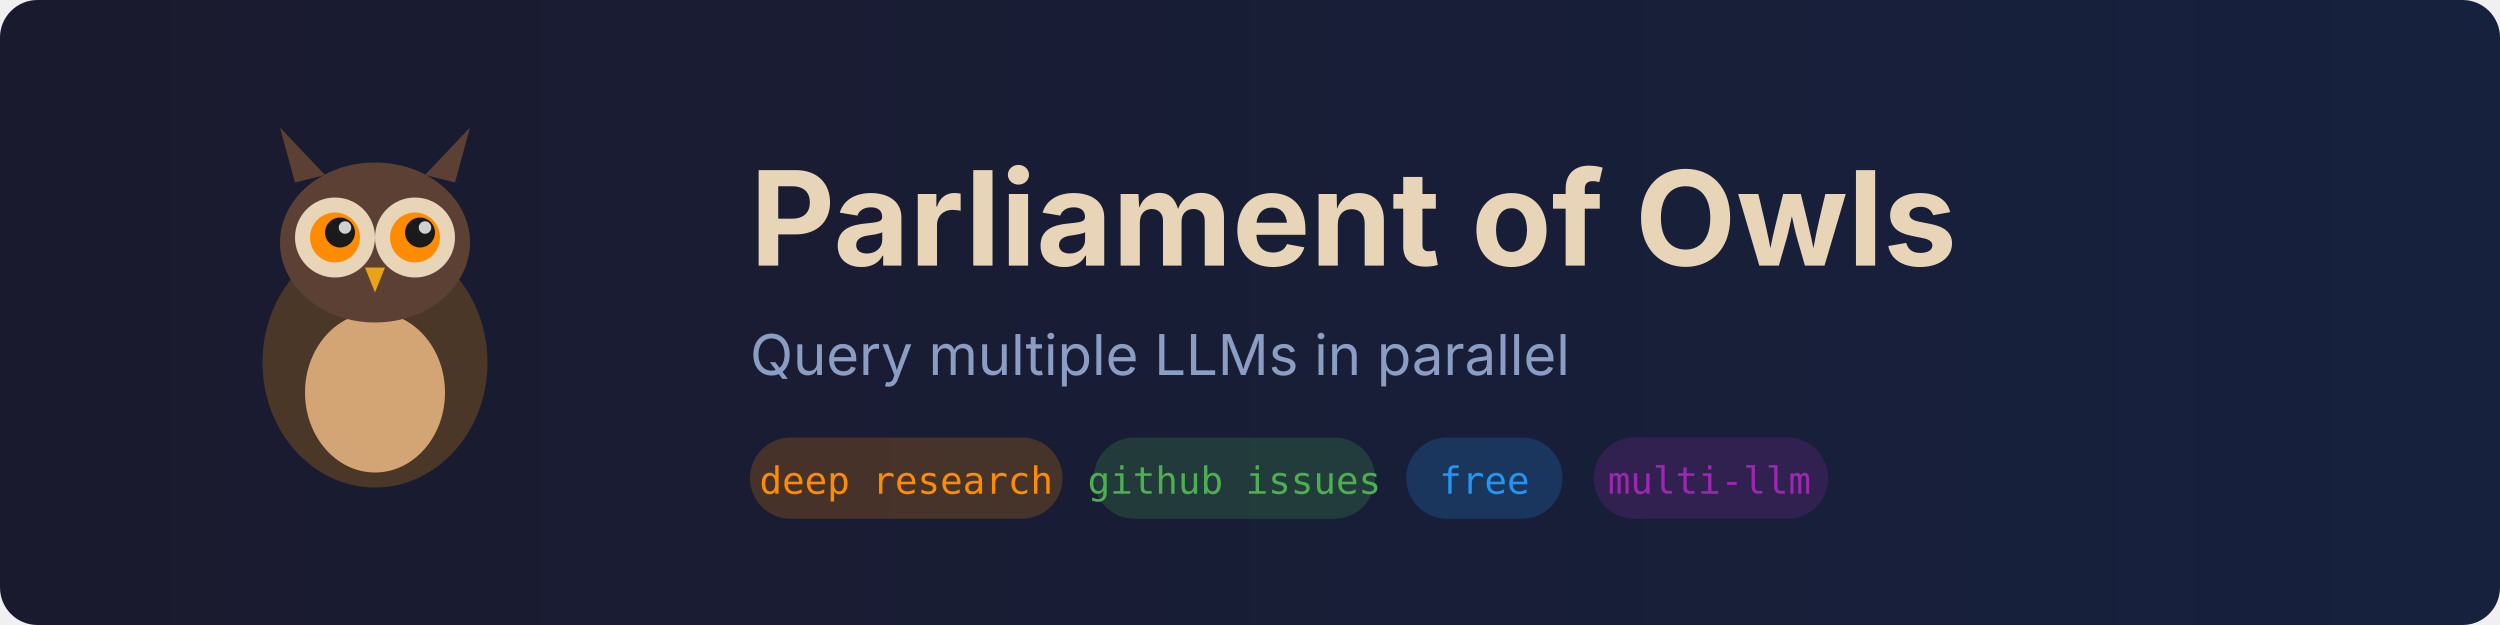
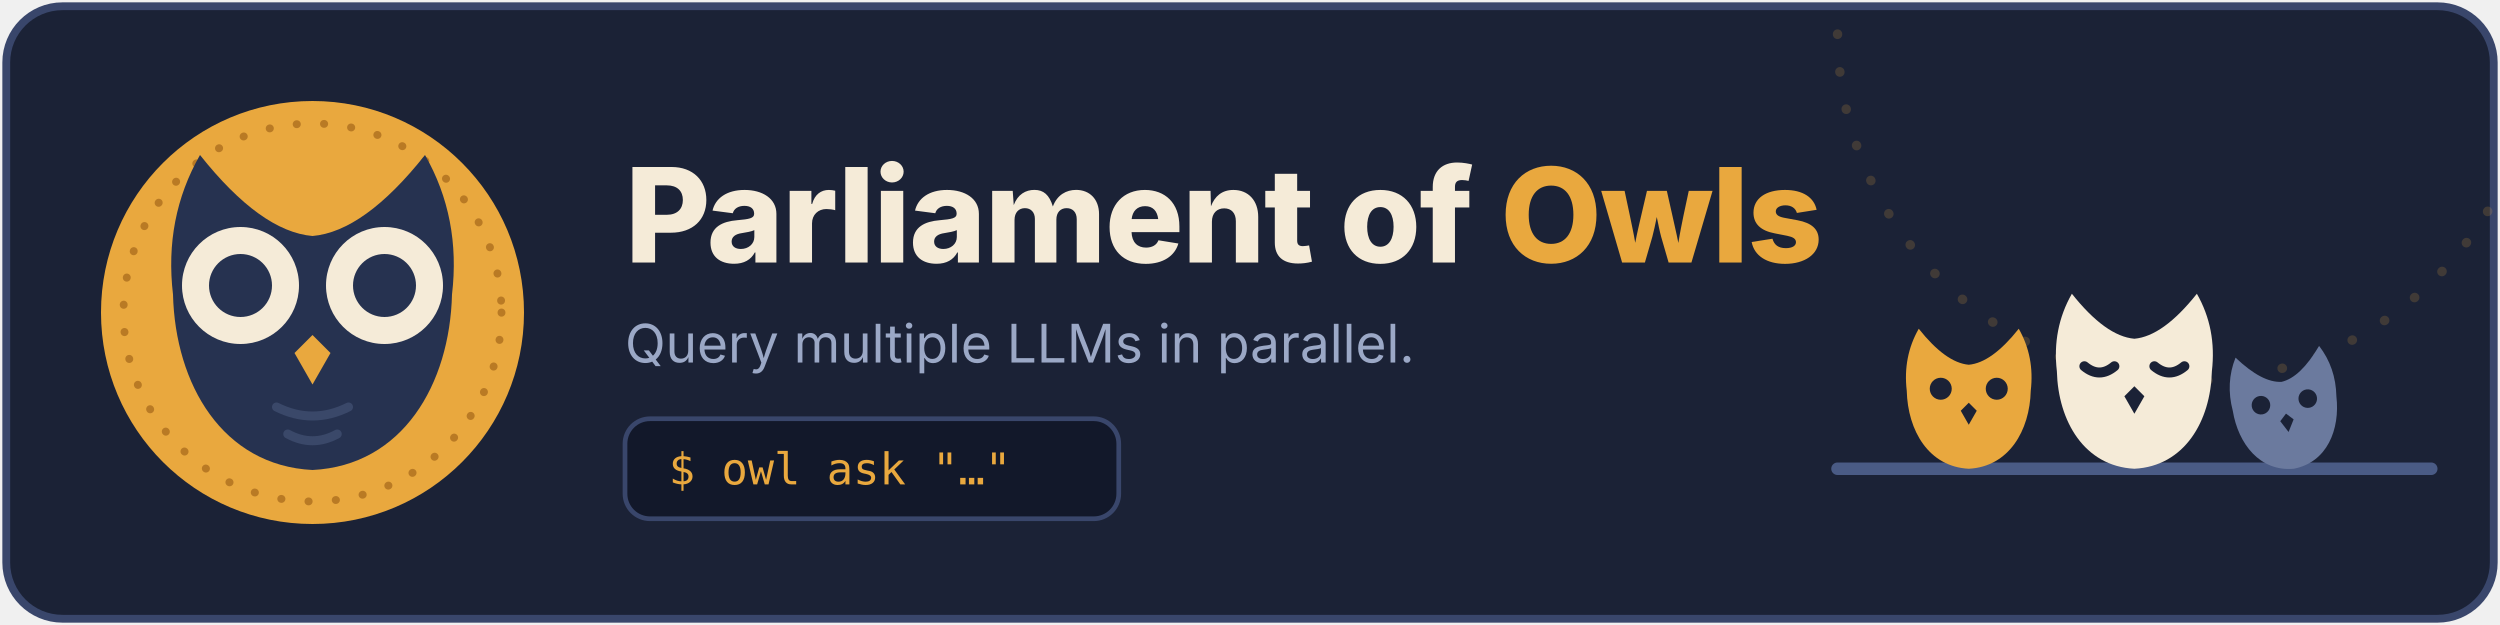
- <svg xmlns="http://www.w3.org/2000/svg" viewBox="0 0 800 200" width="800" height="200">
+ <svg xmlns="http://www.w3.org/2000/svg" viewBox="0 0 800 200" width="800" height="200" role="img" aria-label="Parliament of Owls — query multiple LLMs in parallel">
  <defs>
-     <linearGradient id="bg" x1="0%" y1="0%" x2="100%" y2="0%">
-       <stop offset="0%" style="stop-color:#1a1a2e" />
-       <stop offset="100%" style="stop-color:#16213e" />
-     </linearGradient>
+     <path id="owl-bust" d="M 100 66       Q 77 64 50 30       Q 34 58 38 92       C 39 132 60 168 100 170       C 140 168 161 132 162 92       Q 166 58 150 30       Q 123 64 100 66 Z" />
+     <clipPath id="card-clip">
+       <rect x="2" y="2" width="796" height="196" rx="18" />
+     </clipPath>
  </defs>
-   <rect width="800" height="200" rx="12" fill="url(#bg)" />
-   <g transform="translate(40, 20) scale(0.8)">
-     <ellipse cx="100" cy="120" rx="45" ry="50" fill="#4A3728" />
-     <ellipse cx="100" cy="132" rx="28" ry="32" fill="#D4A574" />
-     <ellipse cx="100" cy="72" rx="38" ry="32" fill="#5C4033" />
-     <path d="M68,48 L62,26 L80,45" fill="#5C4033" />
-     <path d="M132,48 L138,26 L120,45" fill="#5C4033" />
-     <circle cx="84" cy="70" r="16" fill="#E8D5B7" />
-     <circle cx="116" cy="70" r="16" fill="#E8D5B7" />
-     <circle cx="84" cy="70" r="10" fill="#FF8C00" />
-     <circle cx="116" cy="70" r="10" fill="#FF8C00" />
-     <circle cx="86" cy="68" r="6" fill="#1A1A1A" />
-     <circle cx="118" cy="68" r="6" fill="#1A1A1A" />
-     <circle cx="88" cy="66" r="2.5" fill="white" opacity="0.8" />
-     <circle cx="120" cy="66" r="2.5" fill="white" opacity="0.8" />
-     <path d="M96,82 L100,92 L104,82" fill="#E8A317" />
-   </g>
-   <text x="240" y="85" font-family="system-ui, -apple-system, sans-serif" font-size="42" font-weight="bold" fill="#E8D5B7">Parliament of Owls</text>
-   <text x="240" y="120" font-family="system-ui, -apple-system, sans-serif" font-size="18" fill="#8B9DC3">Query multiple LLMs in parallel</text>
-   <g transform="translate(240, 140)">
-     <rect x="0" y="0" width="100" height="26" rx="13" fill="#FF8C00" opacity="0.2" />
-     <text x="50" y="18" font-family="monospace" font-size="12" fill="#FF8C00" text-anchor="middle">deep research</text>
-     <rect x="110" y="0" width="90" height="26" rx="13" fill="#4CAF50" opacity="0.2" />
-     <text x="155" y="18" font-family="monospace" font-size="12" fill="#4CAF50" text-anchor="middle">github issues</text>
-     <rect x="210" y="0" width="50" height="26" rx="13" fill="#2196F3" opacity="0.2" />
-     <text x="235" y="18" font-family="monospace" font-size="12" fill="#2196F3" text-anchor="middle">free</text>
-     <rect x="270" y="0" width="75" height="26" rx="13" fill="#9C27B0" opacity="0.2" />
-     <text x="307" y="18" font-family="monospace" font-size="12" fill="#9C27B0" text-anchor="middle">multi-llm</text>
+   <rect x="2" y="2" width="796" height="196" rx="18" fill="#1B2236" stroke="#39466B" stroke-width="2.5" />
+   <g clip-path="url(#card-clip)">
+     <circle cx="700" cy="10" r="112" fill="none" stroke="#E9A83E" stroke-width="3" stroke-linecap="round" stroke-dasharray="0.1 12" opacity="0.18" />
+     <g transform="translate(28,28) scale(0.72)">
+       <circle cx="100" cy="100" r="94" fill="#E9A83E" />
+       <circle cx="100" cy="100" r="84" fill="none" stroke="#B97A24" stroke-width="3.5" stroke-linecap="round" stroke-dasharray="0.1 12.05" />
+       <use href="#owl-bust" fill="#263250" />
+       <circle cx="68" cy="88" r="26" fill="#F5EBD8" />
+       <circle cx="132" cy="88" r="26" fill="#F5EBD8" />
+       <circle cx="68" cy="88" r="14" fill="#263250" />
+       <circle cx="132" cy="88" r="14" fill="#263250" />
+       <path fill="#E9A83E" d="M 100 110 L 108 118 L 100 132 L 92 118 Z" />
+       <path d="M 84 142 Q 100 150 116 142" stroke="#3A4869" stroke-width="4" fill="none" stroke-linecap="round" />
+       <path d="M 89 154 Q 100 160 111 154" stroke="#3A4869" stroke-width="4" fill="none" stroke-linecap="round" />
+     </g>
+     <text x="200" y="84" font-family="system-ui, -apple-system, 'Segoe UI', sans-serif" font-size="42" font-weight="800" letter-spacing="-0.5" fill="#F5EBD8">Parliament of <tspan fill="#E9A83E">Owls</tspan>
+     </text>
+     <text x="200" y="116" font-family="system-ui, -apple-system, 'Segoe UI', sans-serif" font-size="17" fill="#9BA8C6">Query multiple LLMs in parallel.</text>
+     <rect x="200" y="134" width="158" height="32" rx="8" fill="#12182A" stroke="#39466B" stroke-width="1.5" />
+     <text x="214" y="155" font-family="ui-monospace, SFMono-Regular, Menlo, Consolas, monospace" font-size="14" fill="#E9A83E">$ owl ask "…"</text>
+     <line x1="588" y1="150" x2="778" y2="150" stroke="#4A5B85" stroke-width="4" stroke-linecap="round" />
+     <g transform="translate(598,95.6) scale(0.32)">
+       <use href="#owl-bust" fill="#E9A83E" />
+       <circle cx="72" cy="90" r="11" fill="#1B2236" />
+       <circle cx="128" cy="90" r="11" fill="#1B2236" />
+       <path fill="#1B2236" d="M 100 104 L 108 112 L 100 126 L 92 112 Z" />
+     </g>
+     <g transform="translate(643,82) scale(0.40)">
+       <use href="#owl-bust" fill="#F5EBD8" />
+       <path d="M 60 88 Q 72 98 84 88" stroke="#1B2236" stroke-width="8" fill="none" stroke-linecap="round" />
+       <path d="M 116 88 Q 128 98 140 88" stroke="#1B2236" stroke-width="8" fill="none" stroke-linecap="round" />
+       <path fill="#1B2236" d="M 100 104 L 108 112 L 100 126 L 92 112 Z" />
+     </g>
+     <g transform="translate(707,104.1) scale(0.27) rotate(-8 100 170)">
+       <use href="#owl-bust" fill="#6B7A9E" />
+       <circle cx="72" cy="90" r="11" fill="#1B2236" />
+       <circle cx="128" cy="90" r="11" fill="#1B2236" />
+       <path fill="#1B2236" d="M 100 104 L 108 112 L 100 126 L 92 112 Z" />
+     </g>
  </g>
</svg>
